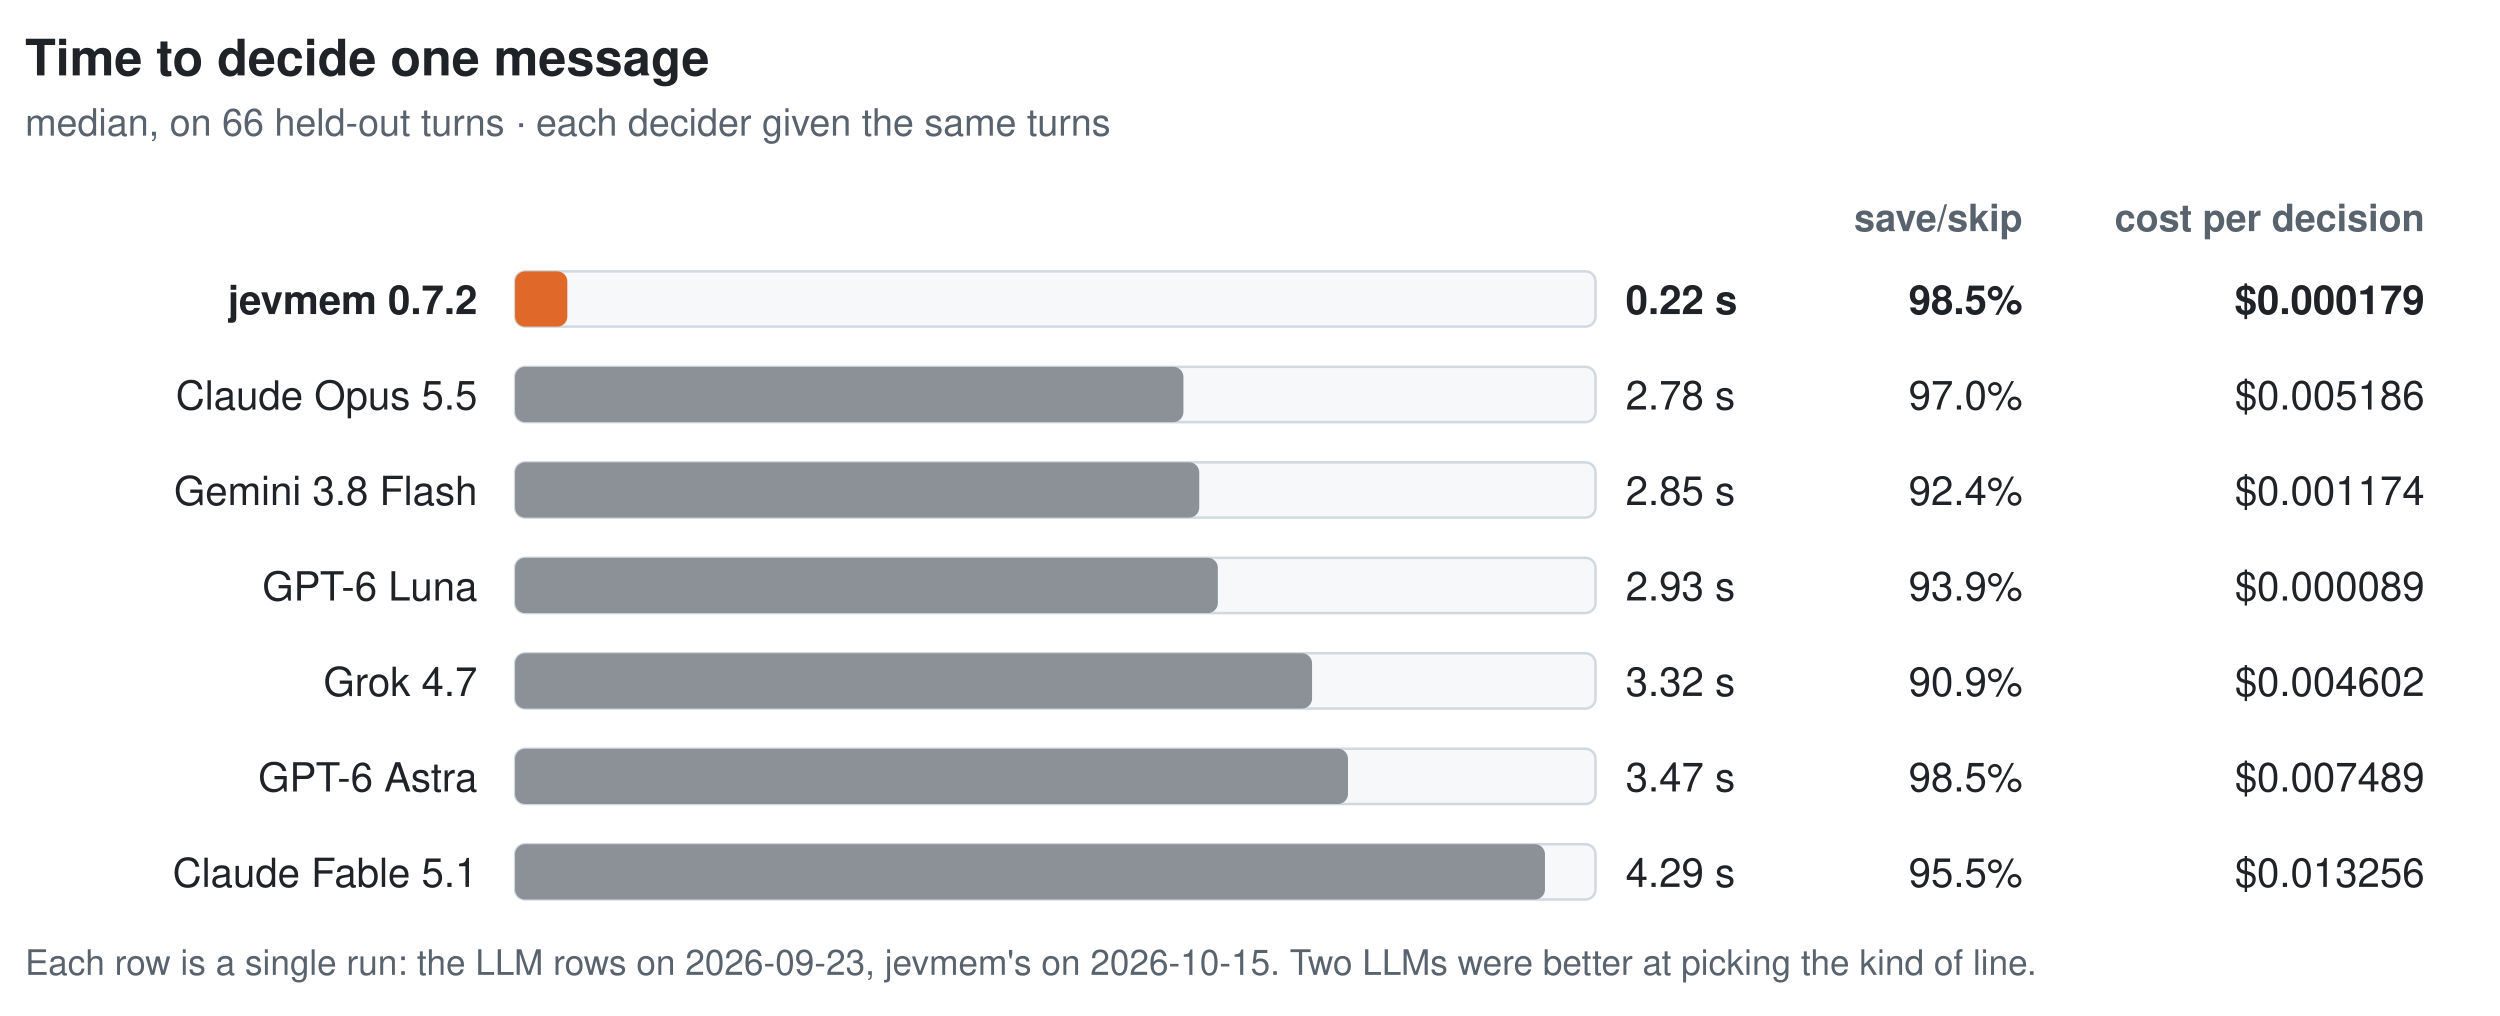
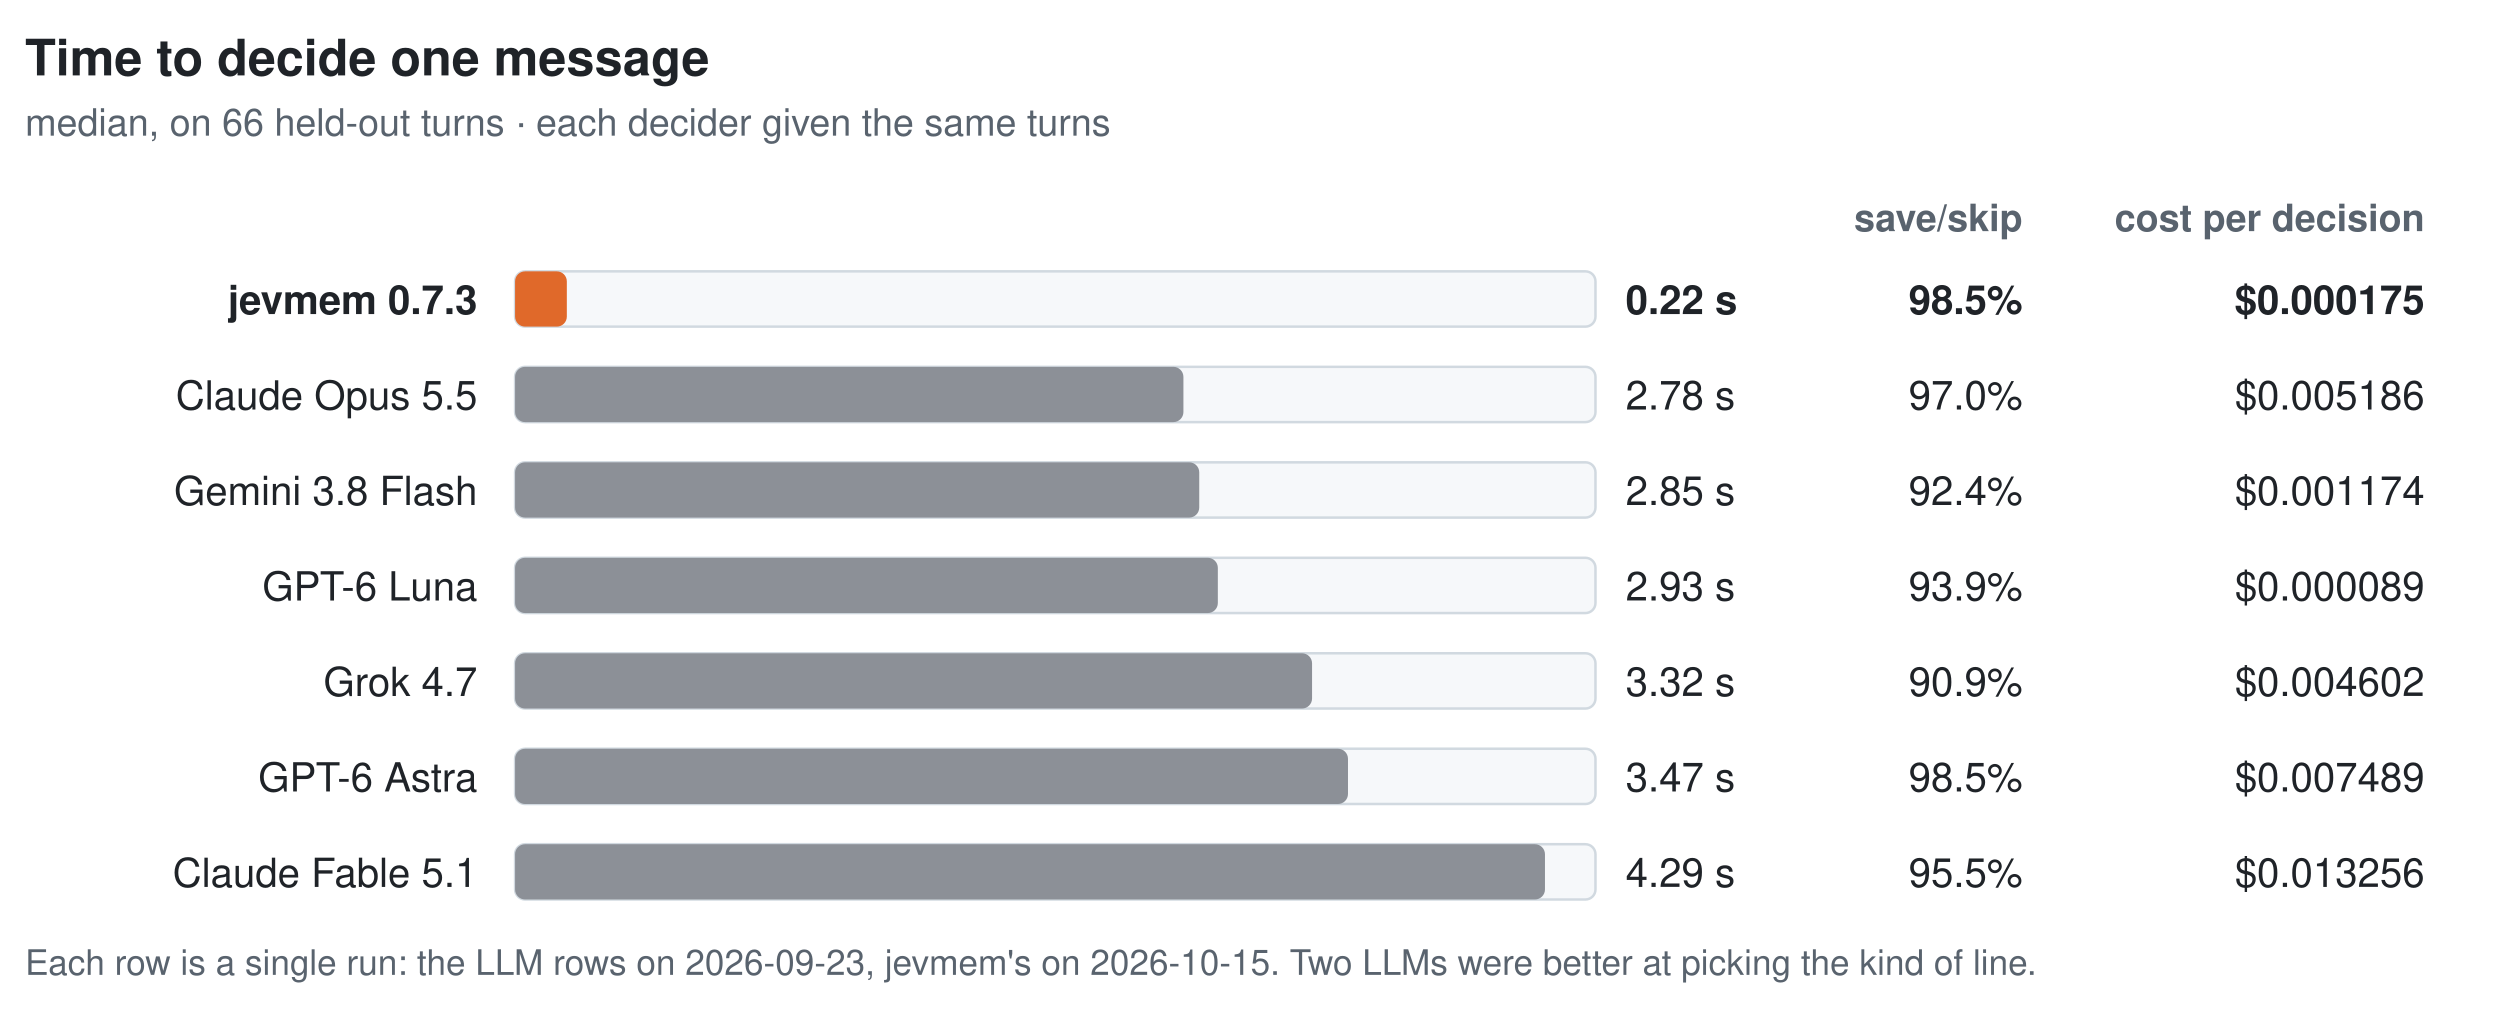
<svg xmlns="http://www.w3.org/2000/svg" viewBox="0 0 995 404" width="995" height="404" role="img" aria-label="Median time to decide one message on 66 held-out turns: jevmem 0.22 s, six current LLMs 2.78 to 4.29 s; save/skip accuracy and cost per decision alongside.">
  <text x="10" y="30" font-family="-apple-system, BlinkMacSystemFont, 'Segoe UI', Helvetica, Arial, sans-serif" font-size="20" font-weight="700" fill="#1f2328" text-anchor="start">Time to decide one message</text>
  <text x="10" y="54" font-family="-apple-system, BlinkMacSystemFont, 'Segoe UI', Helvetica, Arial, sans-serif" font-size="15" font-weight="400" fill="#59636e" text-anchor="start">median, on 66 held-out turns · each decider given the same turns</text>
  <text x="805" y="92" font-family="-apple-system, BlinkMacSystemFont, 'Segoe UI', Helvetica, Arial, sans-serif" font-size="15" font-weight="600" fill="#59636e" text-anchor="end">save/skip</text>
  <text x="965" y="92" font-family="-apple-system, BlinkMacSystemFont, 'Segoe UI', Helvetica, Arial, sans-serif" font-size="15" font-weight="600" fill="#59636e" text-anchor="end">cost per decision</text>
-   <text x="190" y="125" font-family="-apple-system, BlinkMacSystemFont, 'Segoe UI', Helvetica, Arial, sans-serif" font-size="16" font-weight="600" fill="#1f2328" text-anchor="end">jevmem 0.7.2</text>
+   <text x="190" y="125" font-family="-apple-system, BlinkMacSystemFont, 'Segoe UI', Helvetica, Arial, sans-serif" font-size="16" font-weight="600" fill="#1f2328" text-anchor="end">jevmem 0.7.3</text>
  <rect x="205" y="108" width="430" height="22" rx="4" fill="#f6f8fa" stroke="#d1d9e0" stroke-width="1" />
-   <rect x="205" y="108" width="20.8" height="22" rx="4" fill="#E0692A" />
+   <rect x="205" y="108" width="20.6" height="22" rx="4" fill="#E0692A" />
  <text x="647" y="125" font-family="-apple-system, BlinkMacSystemFont, 'Segoe UI', Helvetica, Arial, sans-serif" font-size="16" font-weight="700" fill="#1f2328" text-anchor="start">0.22 s</text>
  <text x="805" y="125" font-family="-apple-system, BlinkMacSystemFont, 'Segoe UI', Helvetica, Arial, sans-serif" font-size="16" font-weight="700" fill="#1f2328" text-anchor="end">98.5%</text>
-   <text x="965" y="125" font-family="-apple-system, BlinkMacSystemFont, 'Segoe UI', Helvetica, Arial, sans-serif" font-size="16" font-weight="700" fill="#1f2328" text-anchor="end">$0.000179</text>
+   <text x="965" y="125" font-family="-apple-system, BlinkMacSystemFont, 'Segoe UI', Helvetica, Arial, sans-serif" font-size="16" font-weight="700" fill="#1f2328" text-anchor="end">$0.000175</text>
  <text x="190" y="163" font-family="-apple-system, BlinkMacSystemFont, 'Segoe UI', Helvetica, Arial, sans-serif" font-size="16" font-weight="400" fill="#1f2328" text-anchor="end">Claude Opus 5.5</text>
  <rect x="205" y="146" width="430" height="22" rx="4" fill="#f6f8fa" stroke="#d1d9e0" stroke-width="1" />
  <rect x="205" y="146" width="266.0" height="22" rx="4" fill="#8c9097" />
  <text x="647" y="163" font-family="-apple-system, BlinkMacSystemFont, 'Segoe UI', Helvetica, Arial, sans-serif" font-size="16" font-weight="400" fill="#1f2328" text-anchor="start">2.78 s</text>
  <text x="805" y="163" font-family="-apple-system, BlinkMacSystemFont, 'Segoe UI', Helvetica, Arial, sans-serif" font-size="16" font-weight="400" fill="#1f2328" text-anchor="end">97.0%</text>
  <text x="965" y="163" font-family="-apple-system, BlinkMacSystemFont, 'Segoe UI', Helvetica, Arial, sans-serif" font-size="16" font-weight="400" fill="#1f2328" text-anchor="end">$0.005186</text>
  <text x="190" y="201" font-family="-apple-system, BlinkMacSystemFont, 'Segoe UI', Helvetica, Arial, sans-serif" font-size="16" font-weight="400" fill="#1f2328" text-anchor="end">Gemini 3.8 Flash</text>
  <rect x="205" y="184" width="430" height="22" rx="4" fill="#f6f8fa" stroke="#d1d9e0" stroke-width="1" />
  <rect x="205" y="184" width="272.3" height="22" rx="4" fill="#8c9097" />
  <text x="647" y="201" font-family="-apple-system, BlinkMacSystemFont, 'Segoe UI', Helvetica, Arial, sans-serif" font-size="16" font-weight="400" fill="#1f2328" text-anchor="start">2.85 s</text>
  <text x="805" y="201" font-family="-apple-system, BlinkMacSystemFont, 'Segoe UI', Helvetica, Arial, sans-serif" font-size="16" font-weight="400" fill="#1f2328" text-anchor="end">92.4%</text>
  <text x="965" y="201" font-family="-apple-system, BlinkMacSystemFont, 'Segoe UI', Helvetica, Arial, sans-serif" font-size="16" font-weight="400" fill="#1f2328" text-anchor="end">$0.001174</text>
  <text x="190" y="239" font-family="-apple-system, BlinkMacSystemFont, 'Segoe UI', Helvetica, Arial, sans-serif" font-size="16" font-weight="400" fill="#1f2328" text-anchor="end">GPT-6 Luna</text>
  <rect x="205" y="222" width="430" height="22" rx="4" fill="#f6f8fa" stroke="#d1d9e0" stroke-width="1" />
  <rect x="205" y="222" width="279.7" height="22" rx="4" fill="#8c9097" />
  <text x="647" y="239" font-family="-apple-system, BlinkMacSystemFont, 'Segoe UI', Helvetica, Arial, sans-serif" font-size="16" font-weight="400" fill="#1f2328" text-anchor="start">2.93 s</text>
  <text x="805" y="239" font-family="-apple-system, BlinkMacSystemFont, 'Segoe UI', Helvetica, Arial, sans-serif" font-size="16" font-weight="400" fill="#1f2328" text-anchor="end">93.9%</text>
  <text x="965" y="239" font-family="-apple-system, BlinkMacSystemFont, 'Segoe UI', Helvetica, Arial, sans-serif" font-size="16" font-weight="400" fill="#1f2328" text-anchor="end">$0.000089</text>
  <text x="190" y="277" font-family="-apple-system, BlinkMacSystemFont, 'Segoe UI', Helvetica, Arial, sans-serif" font-size="16" font-weight="400" fill="#1f2328" text-anchor="end">Grok 4.7</text>
  <rect x="205" y="260" width="430" height="22" rx="4" fill="#f6f8fa" stroke="#d1d9e0" stroke-width="1" />
  <rect x="205" y="260" width="317.2" height="22" rx="4" fill="#8c9097" />
  <text x="647" y="277" font-family="-apple-system, BlinkMacSystemFont, 'Segoe UI', Helvetica, Arial, sans-serif" font-size="16" font-weight="400" fill="#1f2328" text-anchor="start">3.32 s</text>
  <text x="805" y="277" font-family="-apple-system, BlinkMacSystemFont, 'Segoe UI', Helvetica, Arial, sans-serif" font-size="16" font-weight="400" fill="#1f2328" text-anchor="end">90.9%</text>
  <text x="965" y="277" font-family="-apple-system, BlinkMacSystemFont, 'Segoe UI', Helvetica, Arial, sans-serif" font-size="16" font-weight="400" fill="#1f2328" text-anchor="end">$0.004602</text>
  <text x="190" y="315" font-family="-apple-system, BlinkMacSystemFont, 'Segoe UI', Helvetica, Arial, sans-serif" font-size="16" font-weight="400" fill="#1f2328" text-anchor="end">GPT-6 Astra</text>
  <rect x="205" y="298" width="430" height="22" rx="4" fill="#f6f8fa" stroke="#d1d9e0" stroke-width="1" />
  <rect x="205" y="298" width="331.5" height="22" rx="4" fill="#8c9097" />
  <text x="647" y="315" font-family="-apple-system, BlinkMacSystemFont, 'Segoe UI', Helvetica, Arial, sans-serif" font-size="16" font-weight="400" fill="#1f2328" text-anchor="start">3.47 s</text>
  <text x="805" y="315" font-family="-apple-system, BlinkMacSystemFont, 'Segoe UI', Helvetica, Arial, sans-serif" font-size="16" font-weight="400" fill="#1f2328" text-anchor="end">98.5%</text>
  <text x="965" y="315" font-family="-apple-system, BlinkMacSystemFont, 'Segoe UI', Helvetica, Arial, sans-serif" font-size="16" font-weight="400" fill="#1f2328" text-anchor="end">$0.007489</text>
  <text x="190" y="353" font-family="-apple-system, BlinkMacSystemFont, 'Segoe UI', Helvetica, Arial, sans-serif" font-size="16" font-weight="400" fill="#1f2328" text-anchor="end">Claude Fable 5.1</text>
  <rect x="205" y="336" width="430" height="22" rx="4" fill="#f6f8fa" stroke="#d1d9e0" stroke-width="1" />
  <rect x="205" y="336" width="409.9" height="22" rx="4" fill="#8c9097" />
  <text x="647" y="353" font-family="-apple-system, BlinkMacSystemFont, 'Segoe UI', Helvetica, Arial, sans-serif" font-size="16" font-weight="400" fill="#1f2328" text-anchor="start">4.29 s</text>
  <text x="805" y="353" font-family="-apple-system, BlinkMacSystemFont, 'Segoe UI', Helvetica, Arial, sans-serif" font-size="16" font-weight="400" fill="#1f2328" text-anchor="end">95.5%</text>
  <text x="965" y="353" font-family="-apple-system, BlinkMacSystemFont, 'Segoe UI', Helvetica, Arial, sans-serif" font-size="16" font-weight="400" fill="#1f2328" text-anchor="end">$0.013256</text>
  <text x="10" y="388" font-family="-apple-system, BlinkMacSystemFont, 'Segoe UI', Helvetica, Arial, sans-serif" font-size="14" font-weight="400" fill="#59636e" text-anchor="start">Each row is a single run: the LLM rows on 2026-09-23, jevmem's on 2026-10-15. Two LLMs were better at picking the kind of line.</text>
</svg>
